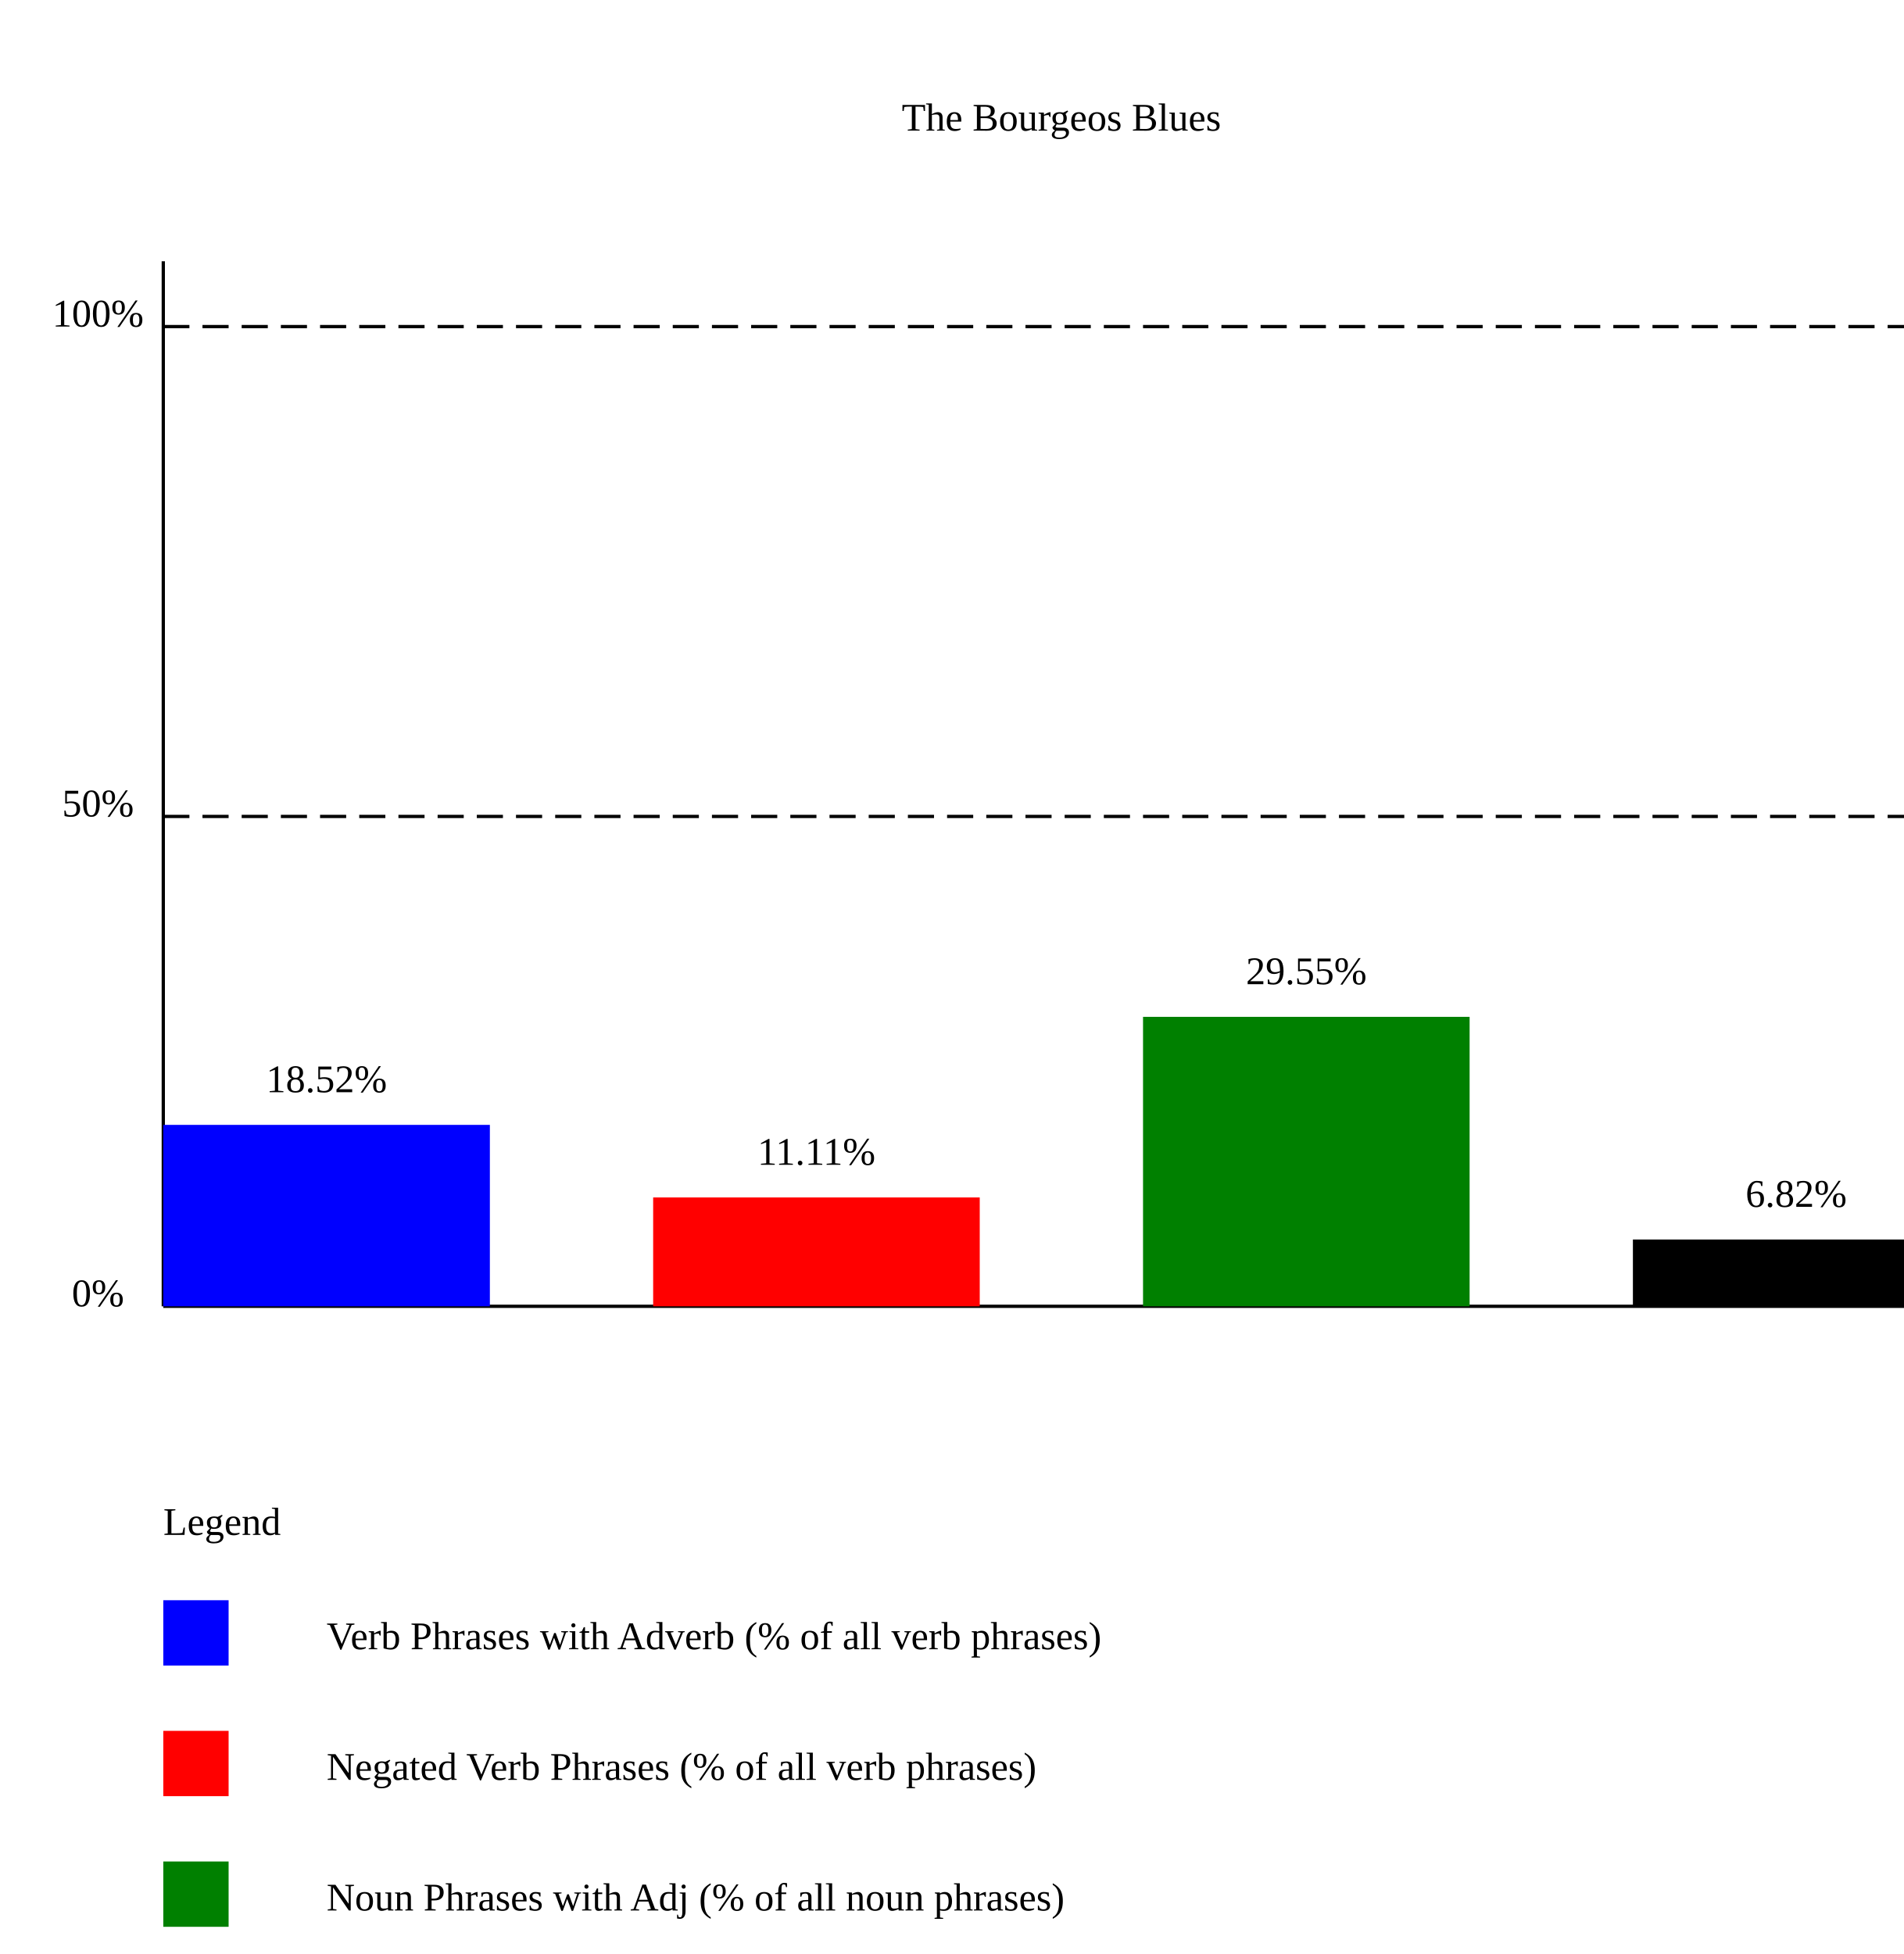
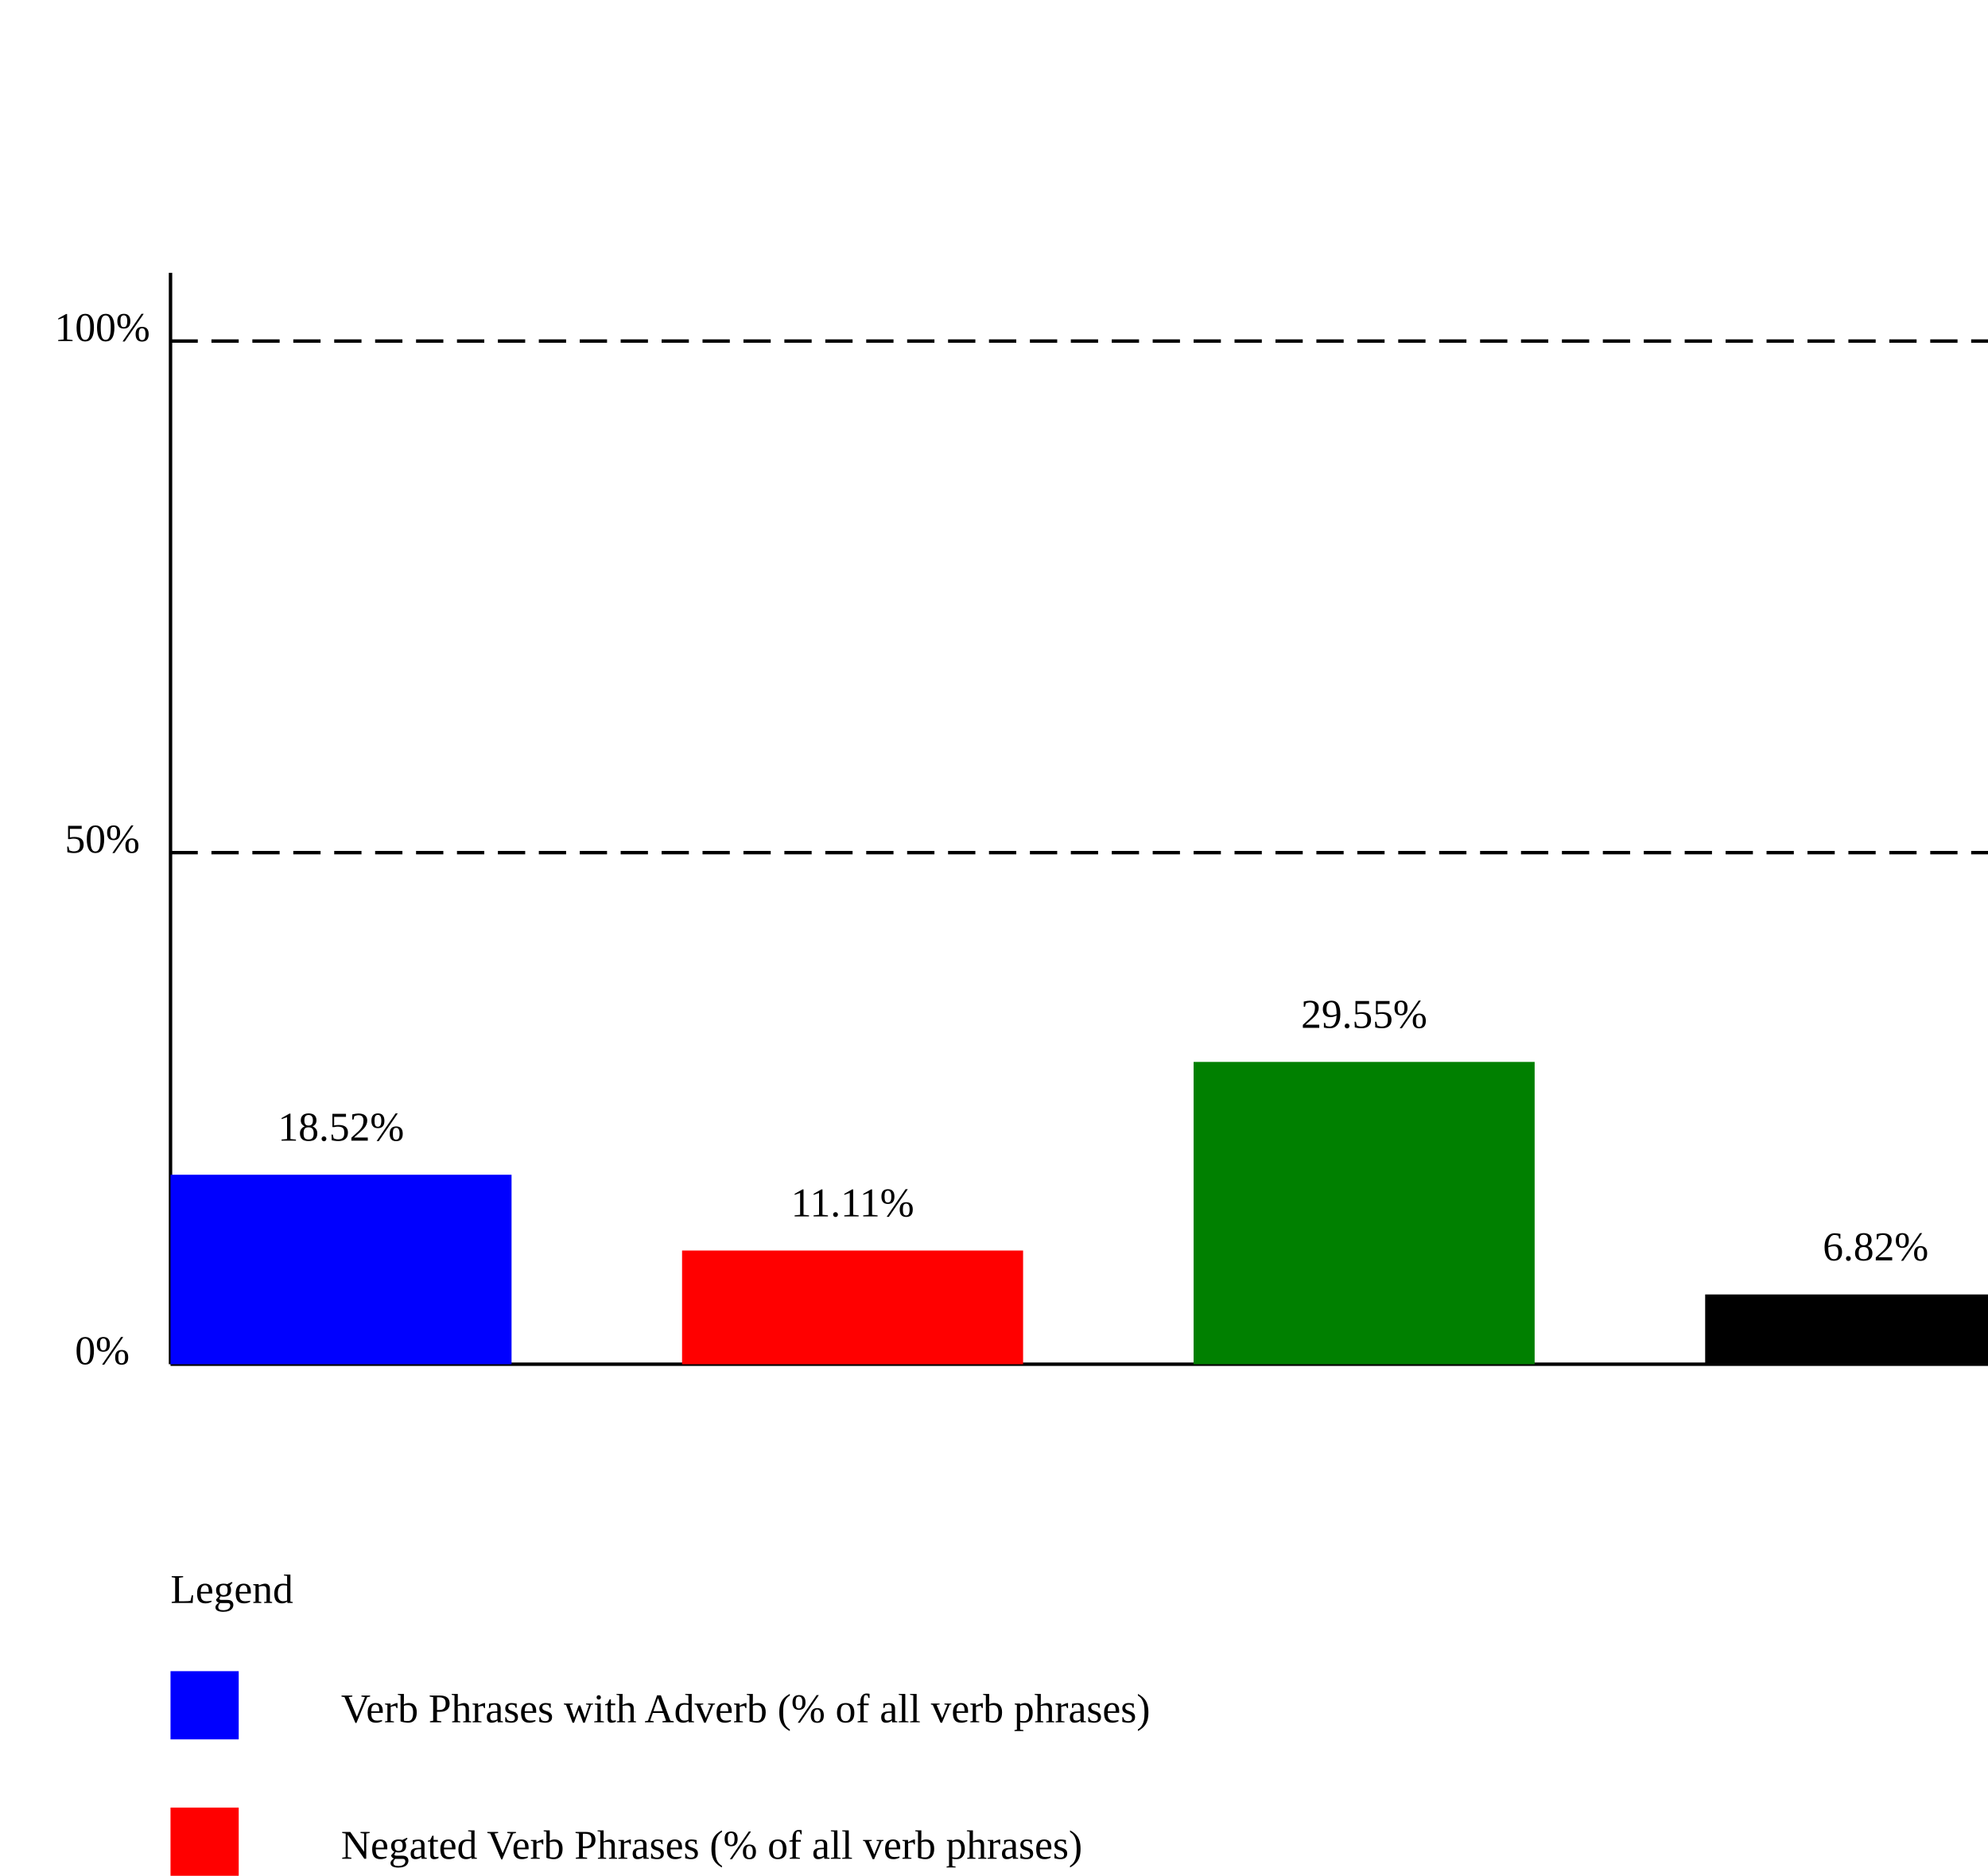
<svg xmlns="http://www.w3.org/2000/svg" width="100%" height="100%">
-   <text x="325" y="40" text-anchor="middle">The Bourgeos Blues</text>
  <line x1="50" y1="400" x2="600" y2="400" style="stroke:rgb(0,0,0);stroke-width:1" />
  <line x1="50" y1="400" x2="50" y2="80" style="stroke:rgb(0,0,0);stroke-width:1" />
  <text x="30" y="400" text-anchor="middle">0%</text>
  <text x="30" y="250" text-anchor="middle">50%</text>
  <text x="30" y="100" text-anchor="middle">100%</text>
  <line x1="50" y1="250" x2="600" y2="250" style="stroke:rgb(0,0,0);stroke-width:1" stroke-dasharray="8 4" />
  <line x1="50" y1="100" x2="600" y2="100" style="stroke:rgb(0,0,0);stroke-width:1" stroke-dasharray="8 4" />
  <rect x="50" y="344.444" width="100" height="55.556" style="fill:blue" />
  <rect x="200" y="366.667" width="100" height="33.333" style="fill:red" />
  <rect x="350" y="311.364" width="100" height="88.636" style="fill:green" />
  <rect x="500" y="379.545" width="100" height="20.455" style="fill:black" />
  <text x="100" y="334.444" text-anchor="middle">18.52%</text>
  <text x="250" y="356.667" text-anchor="middle">11.11%</text>
  <text x="400" y="301.364" text-anchor="middle">29.55%</text>
  <text x="550" y="369.545" text-anchor="middle">6.82%</text>
  <text x="50" y="470" text-anchor="left">Legend</text>
  <rect x="50" y="490" width="20" height="20" style="fill:blue" />
  <text x="100" y="505" text-anchor="left">Verb Phrases with Adverb (% of all verb phrases)</text>
  <rect x="50" y="530" width="20" height="20" style="fill:red" />
  <text x="100" y="545" text-anchor="left">Negated Verb Phrases (% of all verb phrases)</text>
  <rect x="50" y="570" width="20" height="20" style="fill:green" />
  <text x="100" y="585" text-anchor="left">Noun Phrases with Adj (% of all noun phrases)</text>
  <rect x="50" y="610" width="20" height="20" style="fill:black" />
  <text x="100" y="625" text-anchor="left">Negated Noun Phrases (% of all noun phrases)</text>
</svg>
